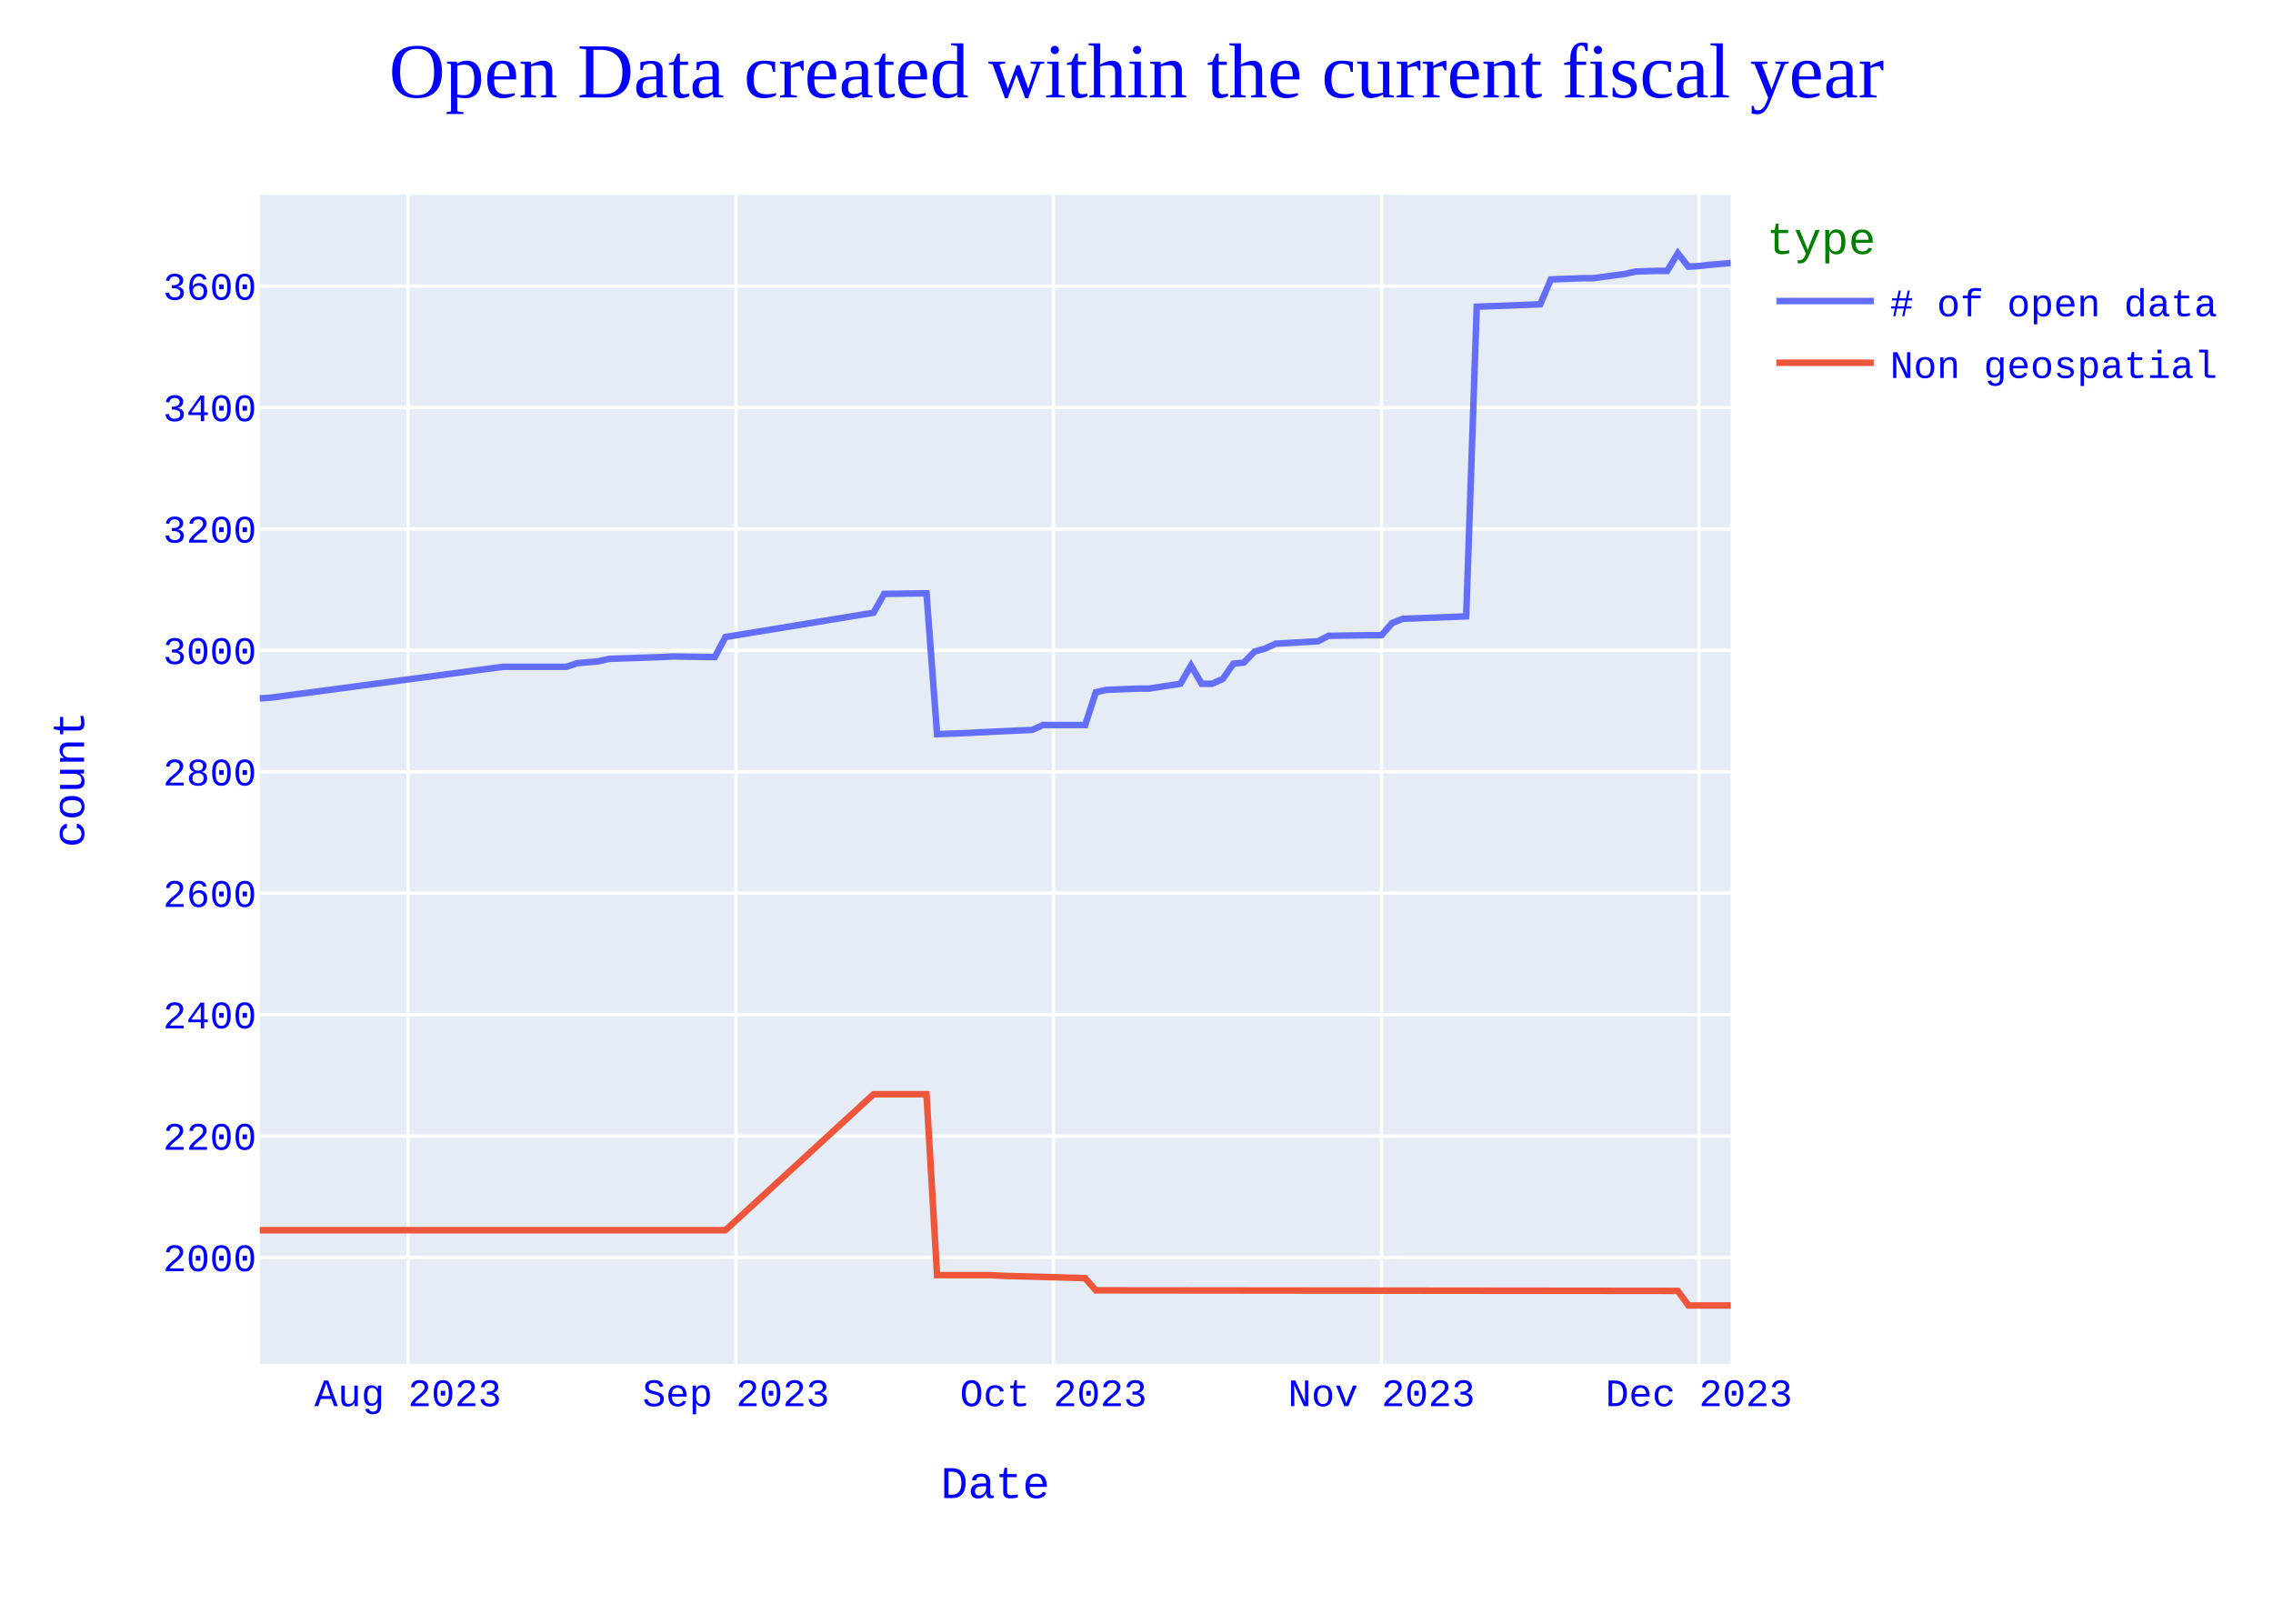
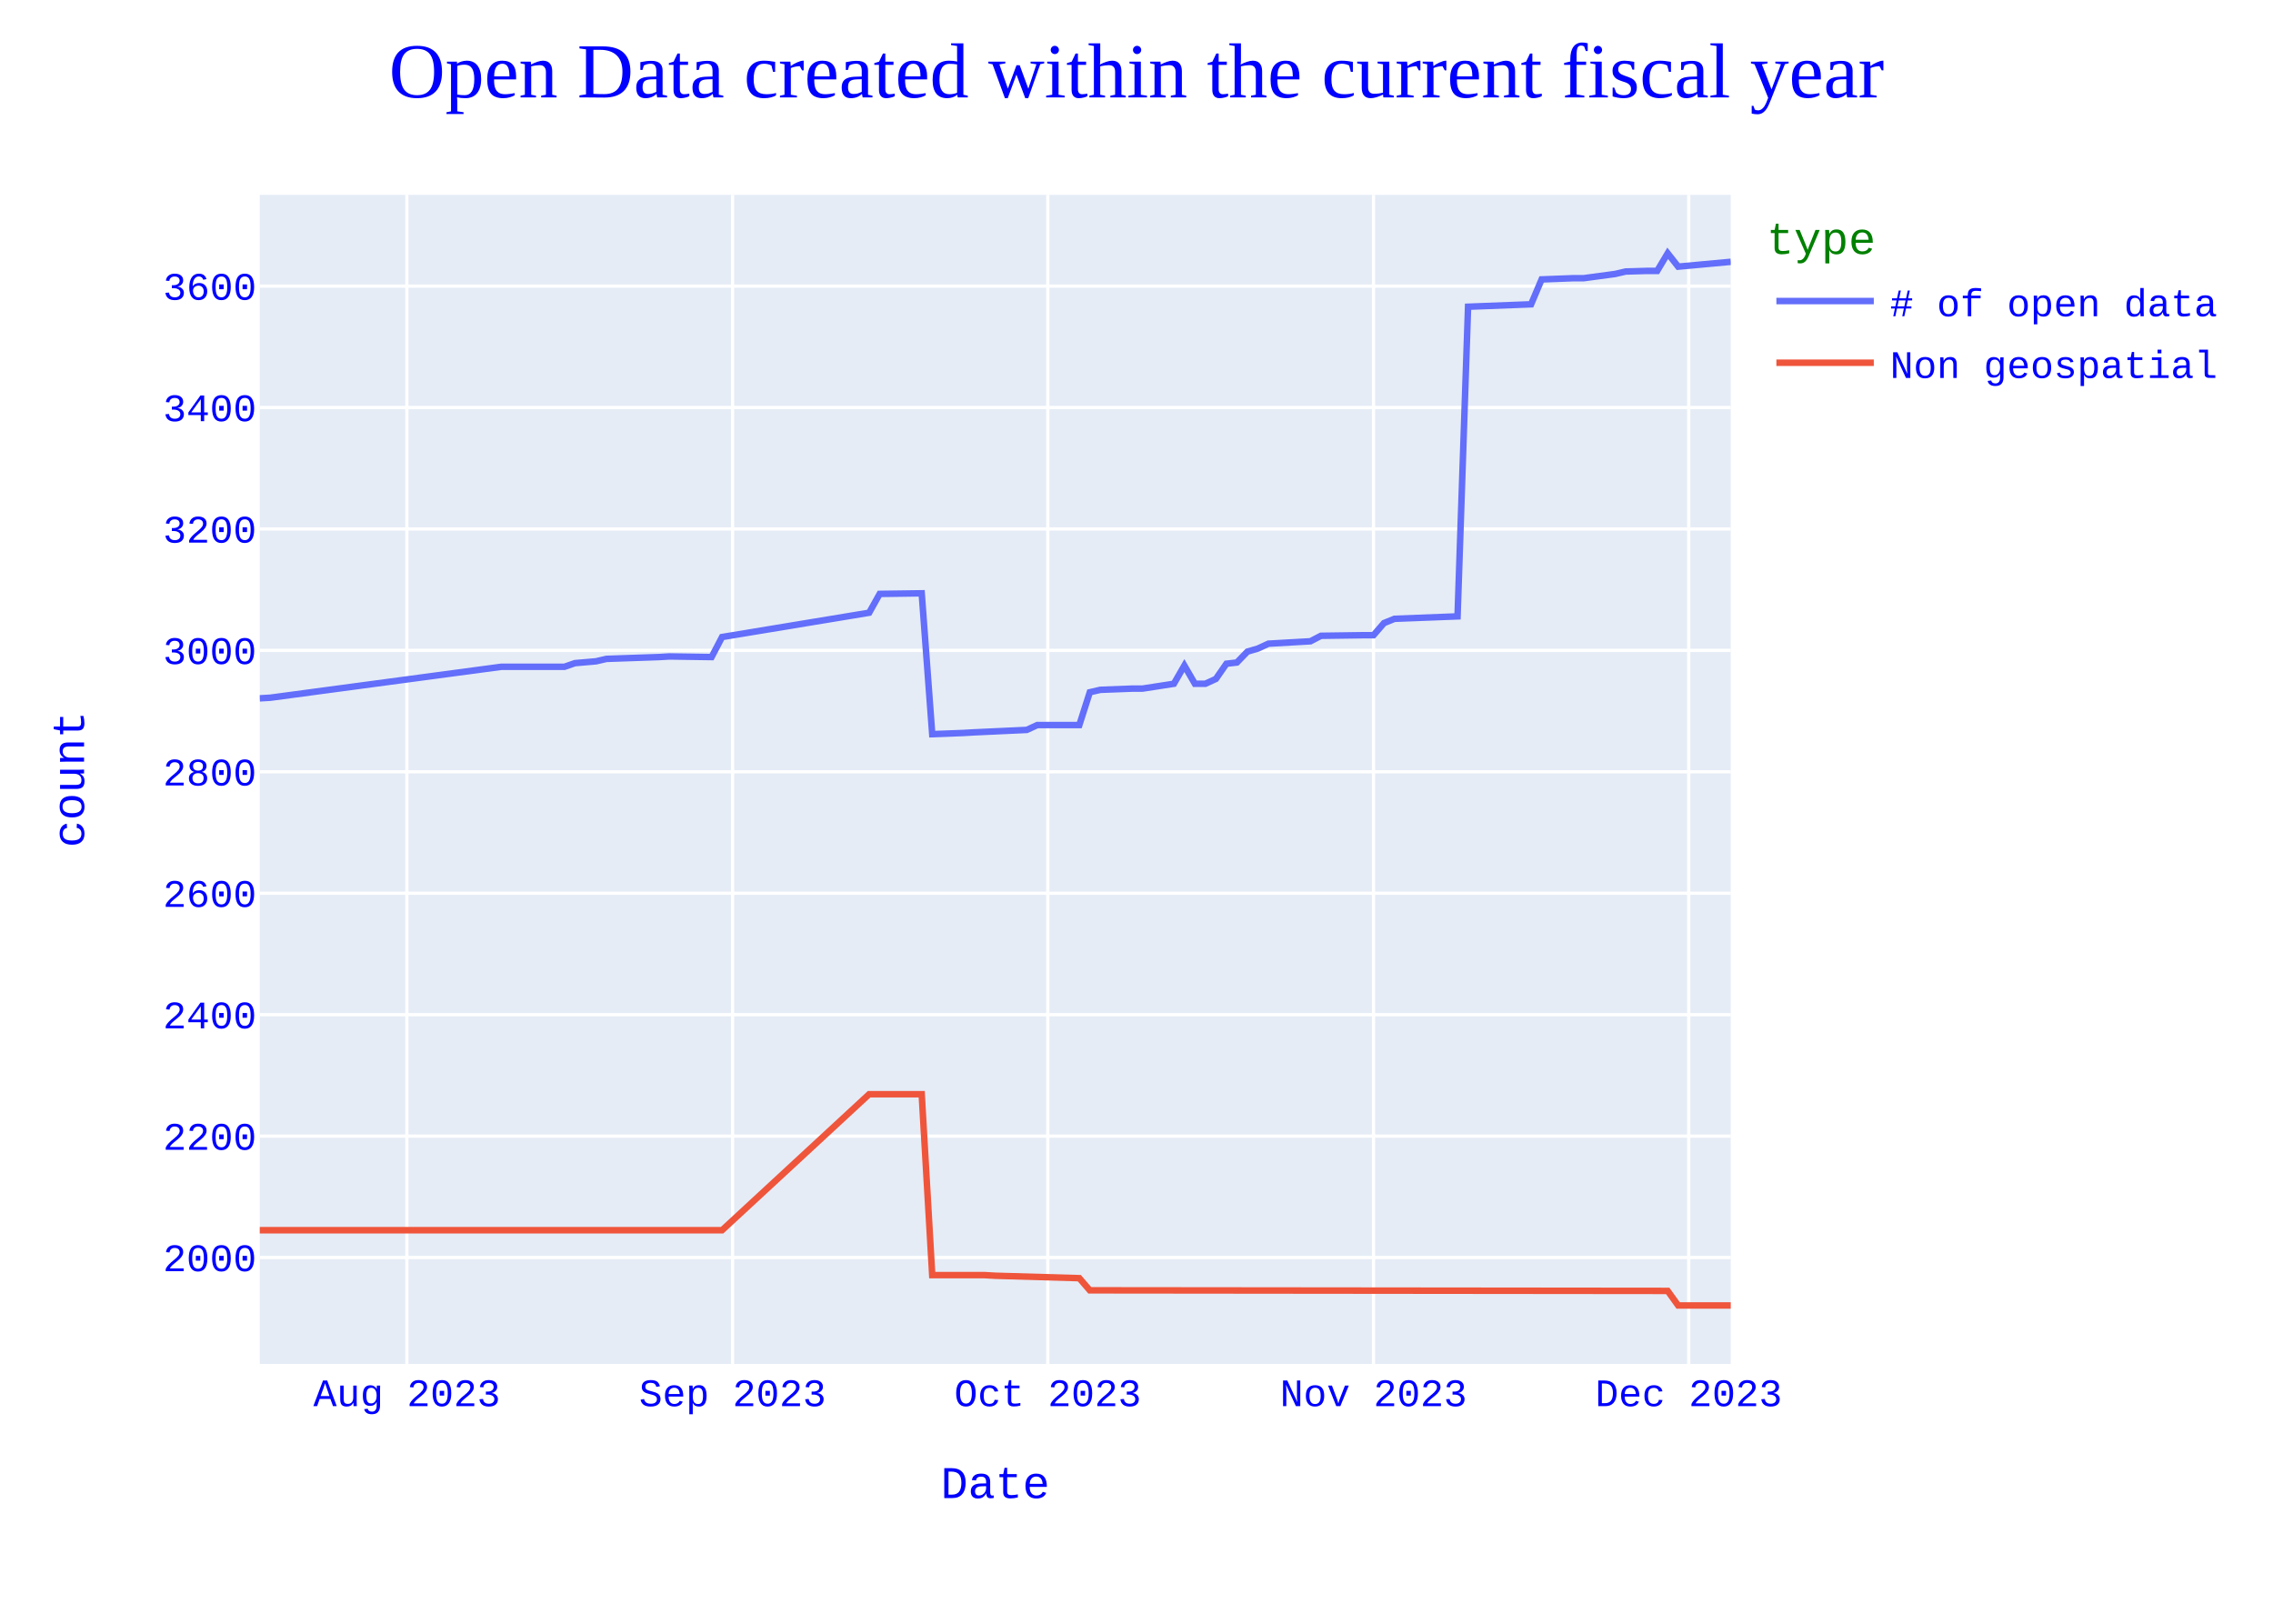
<svg xmlns="http://www.w3.org/2000/svg" class="main-svg" width="700" height="500" style="" viewBox="0 0 700 500">
  <rect x="0" y="0" width="700" height="500" style="fill: rgb(255, 255, 255); fill-opacity: 1;" />
-   <defs id="defs-d54c3e">
+   <defs id="defs-674651">
    <g class="clips">
-       <clipPath id="clipd54c3exyplot" class="plotclip">
+       <clipPath id="clip674651xyplot" class="plotclip">
        <rect width="453" height="360" />
      </clipPath>
-       <clipPath class="axesclip" id="clipd54c3ex">
+       <clipPath class="axesclip" id="clip674651x">
        <rect x="80" y="0" width="453" height="500" />
      </clipPath>
-       <clipPath class="axesclip" id="clipd54c3ey">
+       <clipPath class="axesclip" id="clip674651y">
        <rect x="0" y="60" width="700" height="360" />
      </clipPath>
-       <clipPath class="axesclip" id="clipd54c3exy">
+       <clipPath class="axesclip" id="clip674651xy">
        <rect x="80" y="60" width="453" height="360" />
      </clipPath>
    </g>
    <g class="gradients" />
    <g class="patterns" />
  </defs>
  <g class="bglayer">
    <rect class="bg" x="80" y="60" width="453" height="360" style="fill: rgb(229, 236, 246); fill-opacity: 1; stroke-width: 0;" />
  </g>
  <g class="layer-below">
    <g class="imagelayer" />
    <g class="shapelayer" />
  </g>
  <g class="cartesianlayer">
    <g class="subplot xy">
      <g class="layer-subplot">
        <g class="shapelayer" />
        <g class="imagelayer" />
      </g>
      <g class="minor-gridlayer">
        <g class="x" />
        <g class="y" />
      </g>
      <g class="gridlayer">
        <g class="x">
-           <path class="xgrid crisp" transform="translate(125.63,0)" d="M0,60v360" style="stroke: rgb(255, 255, 255); stroke-opacity: 1; stroke-width: 1px;" />
-           <path class="xgrid crisp" transform="translate(226.65,0)" d="M0,60v360" style="stroke: rgb(255, 255, 255); stroke-opacity: 1; stroke-width: 1px;" />
-           <path class="xgrid crisp" transform="translate(324.42,0)" d="M0,60v360" style="stroke: rgb(255, 255, 255); stroke-opacity: 1; stroke-width: 1px;" />
-           <path class="xgrid crisp" transform="translate(425.45,0)" d="M0,60v360" style="stroke: rgb(255, 255, 255); stroke-opacity: 1; stroke-width: 1px;" />
-           <path class="xgrid crisp" transform="translate(523.22,0)" d="M0,60v360" style="stroke: rgb(255, 255, 255); stroke-opacity: 1; stroke-width: 1px;" />
+           <path class="xgrid crisp" transform="translate(125.3,0)" d="M0,60v360" style="stroke: rgb(255, 255, 255); stroke-opacity: 1; stroke-width: 1px;" />
+           <path class="xgrid crisp" transform="translate(225.61,0)" d="M0,60v360" style="stroke: rgb(255, 255, 255); stroke-opacity: 1; stroke-width: 1px;" />
+           <path class="xgrid crisp" transform="translate(322.68,0)" d="M0,60v360" style="stroke: rgb(255, 255, 255); stroke-opacity: 1; stroke-width: 1px;" />
+           <path class="xgrid crisp" transform="translate(422.99,0)" d="M0,60v360" style="stroke: rgb(255, 255, 255); stroke-opacity: 1; stroke-width: 1px;" />
+           <path class="xgrid crisp" transform="translate(520.06,0)" d="M0,60v360" style="stroke: rgb(255, 255, 255); stroke-opacity: 1; stroke-width: 1px;" />
        </g>
        <g class="y">
          <path class="ygrid crisp" transform="translate(0,387.23)" d="M80,0h453" style="stroke: rgb(255, 255, 255); stroke-opacity: 1; stroke-width: 1px;" />
          <path class="ygrid crisp" transform="translate(0,349.84)" d="M80,0h453" style="stroke: rgb(255, 255, 255); stroke-opacity: 1; stroke-width: 1px;" />
          <path class="ygrid crisp" transform="translate(0,312.45)" d="M80,0h453" style="stroke: rgb(255, 255, 255); stroke-opacity: 1; stroke-width: 1px;" />
          <path class="ygrid crisp" transform="translate(0,275.05)" d="M80,0h453" style="stroke: rgb(255, 255, 255); stroke-opacity: 1; stroke-width: 1px;" />
          <path class="ygrid crisp" transform="translate(0,237.66)" d="M80,0h453" style="stroke: rgb(255, 255, 255); stroke-opacity: 1; stroke-width: 1px;" />
          <path class="ygrid crisp" transform="translate(0,200.27)" d="M80,0h453" style="stroke: rgb(255, 255, 255); stroke-opacity: 1; stroke-width: 1px;" />
          <path class="ygrid crisp" transform="translate(0,162.88)" d="M80,0h453" style="stroke: rgb(255, 255, 255); stroke-opacity: 1; stroke-width: 1px;" />
          <path class="ygrid crisp" transform="translate(0,125.49)" d="M80,0h453" style="stroke: rgb(255, 255, 255); stroke-opacity: 1; stroke-width: 1px;" />
          <path class="ygrid crisp" transform="translate(0,88.1)" d="M80,0h453" style="stroke: rgb(255, 255, 255); stroke-opacity: 1; stroke-width: 1px;" />
        </g>
      </g>
      <g class="zerolinelayer" />
      <path class="xlines-below" />
      <path class="ylines-below" />
      <g class="overlines-below" />
      <g class="xaxislayer-below" />
      <g class="yaxislayer-below" />
      <g class="overaxes-below" />
-       <g class="plot" transform="translate(80,60)" clip-path="url(#clipd54c3exyplot)">
+       <g class="plot" transform="translate(80,60)" clip-path="url(#clip674651xyplot)">
        <g class="scatterlayer mlayer">
-           <g class="trace scatter trace2ae612" style="stroke-miterlimit: 2; opacity: 1;">
+           <g class="trace scatter traceb9ba83" style="stroke-miterlimit: 2; opacity: 1;">
            <g class="fills" />
            <g class="errorbars" />
            <g class="lines">
-               <path class="js-line" d="M453,20.99L446.48,21.55L443.22,21.93L439.96,22.11L436.71,18L433.45,23.42L430.19,23.42L423.67,23.61L420.41,24.36L410.63,25.67L407.37,25.67L397.6,26.04L394.34,33.7L374.78,34.45L371.53,129.8L351.97,130.55L348.71,131.86L345.45,135.6L342.19,135.6L329.16,135.78L325.9,137.47L312.86,138.21L309.6,139.71L306.35,140.65L303.09,144.01L299.83,144.38L296.57,149.06L293.31,150.55L290.05,150.55L286.79,144.95L283.53,150.55L273.76,152.05L270.5,152.05L260.72,152.42L257.46,153.17L254.2,163.27L250.94,163.27L241.17,163.27L237.91,164.76L221.61,165.51L218.35,165.7L208.58,166.07L205.32,122.7L192.28,122.88L189.02,128.68L143.4,136.16L140.14,142.33L127.1,142.14L123.84,142.33L107.55,142.89L104.29,143.64L97.77,144.2L94.51,145.32L74.96,145.32L3.26,154.85L0,155.04" style="vector-effect: none; fill: none; stroke: rgb(99, 110, 250); stroke-opacity: 1; stroke-width: 2px; opacity: 1;" />
+               <path class="js-line" d="M453,20.62L436.82,22.11L433.59,18L430.35,23.42L427.11,23.42L420.64,23.61L417.41,24.36L407.7,25.67L404.46,25.67L394.76,26.04L391.52,33.7L372.11,34.45L368.87,129.8L349.46,130.55L346.22,131.86L342.99,135.6L339.75,135.6L326.81,135.78L323.57,137.47L310.63,138.21L307.39,139.71L304.16,140.65L300.92,144.01L297.69,144.38L294.45,149.06L291.21,150.55L287.98,150.55L284.74,144.95L281.51,150.55L271.8,152.05L268.56,152.05L258.86,152.42L255.62,153.17L252.39,163.27L249.15,163.27L239.44,163.27L236.21,164.76L220.03,165.51L216.79,165.7L207.09,166.07L203.85,122.7L190.91,122.88L187.67,128.68L142.37,136.16L139.14,142.33L126.19,142.14L122.96,142.33L106.78,142.89L103.54,143.64L97.07,144.2L93.84,145.32L74.42,145.32L3.24,154.85L0,155.04" style="vector-effect: none; fill: none; stroke: rgb(99, 110, 250); stroke-opacity: 1; stroke-width: 2px; opacity: 1;" />
            </g>
            <g class="points" />
            <g class="text" />
          </g>
-           <g class="trace scatter trace749840" style="stroke-miterlimit: 2; opacity: 1;">
+           <g class="trace scatter tracec84ce0" style="stroke-miterlimit: 2; opacity: 1;">
            <g class="fills" />
            <g class="errorbars" />
            <g class="lines">
-               <path class="js-line" d="M453,342L439.96,342L436.71,337.51L257.46,337.33L254.2,333.59L228.13,332.84L224.87,332.65L208.58,332.65L205.32,276.94L189.02,276.94L143.4,318.82L0,318.82" style="vector-effect: none; fill: none; stroke: rgb(239, 85, 59); stroke-opacity: 1; stroke-width: 2px; opacity: 1;" />
+               <path class="js-line" d="M453,342L436.82,342L433.59,337.51L255.62,337.33L252.39,333.59L226.5,332.84L223.26,332.65L207.09,332.65L203.85,276.94L187.67,276.94L142.37,318.82L0,318.82" style="vector-effect: none; fill: none; stroke: rgb(239, 85, 59); stroke-opacity: 1; stroke-width: 2px; opacity: 1;" />
            </g>
            <g class="points" />
            <g class="text" />
          </g>
        </g>
      </g>
      <g class="overplot" />
      <path class="xlines-above crisp" d="M0,0" style="fill: none;" />
      <path class="ylines-above crisp" d="M0,0" style="fill: none;" />
      <g class="overlines-above" />
      <g class="xaxislayer-above">
        <g class="xtick">
-           <text text-anchor="middle" x="0" y="433" transform="translate(125.63,0)" style="font-family: 'Courier New'; font-size: 12px; fill: rgb(0, 0, 255); fill-opacity: 1; white-space: pre; opacity: 1;">Aug 2023</text>
-         </g>
-         <g class="xtick">
-           <text text-anchor="middle" x="0" y="433" style="font-family: 'Courier New'; font-size: 12px; fill: rgb(0, 0, 255); fill-opacity: 1; white-space: pre; opacity: 1;" transform="translate(226.65,0)">Sep 2023</text>
-         </g>
-         <g class="xtick">
-           <text text-anchor="middle" x="0" y="433" style="font-family: 'Courier New'; font-size: 12px; fill: rgb(0, 0, 255); fill-opacity: 1; white-space: pre; opacity: 1;" transform="translate(324.42,0)">Oct 2023</text>
-         </g>
-         <g class="xtick">
-           <text text-anchor="middle" x="0" y="433" style="font-family: 'Courier New'; font-size: 12px; fill: rgb(0, 0, 255); fill-opacity: 1; white-space: pre; opacity: 1;" transform="translate(425.45,0)">Nov 2023</text>
-         </g>
-         <g class="xtick">
-           <text text-anchor="middle" x="0" y="433" style="font-family: 'Courier New'; font-size: 12px; fill: rgb(0, 0, 255); fill-opacity: 1; white-space: pre; opacity: 1;" transform="translate(523.22,0)">Dec 2023</text>
+           <text text-anchor="middle" x="0" y="433" transform="translate(125.3,0)" style="font-family: 'Courier New'; font-size: 12px; fill: rgb(0, 0, 255); fill-opacity: 1; white-space: pre; opacity: 1;">Aug 2023</text>
+         </g>
+         <g class="xtick">
+           <text text-anchor="middle" x="0" y="433" style="font-family: 'Courier New'; font-size: 12px; fill: rgb(0, 0, 255); fill-opacity: 1; white-space: pre; opacity: 1;" transform="translate(225.61,0)">Sep 2023</text>
+         </g>
+         <g class="xtick">
+           <text text-anchor="middle" x="0" y="433" style="font-family: 'Courier New'; font-size: 12px; fill: rgb(0, 0, 255); fill-opacity: 1; white-space: pre; opacity: 1;" transform="translate(322.68,0)">Oct 2023</text>
+         </g>
+         <g class="xtick">
+           <text text-anchor="middle" x="0" y="433" style="font-family: 'Courier New'; font-size: 12px; fill: rgb(0, 0, 255); fill-opacity: 1; white-space: pre; opacity: 1;" transform="translate(422.99,0)">Nov 2023</text>
+         </g>
+         <g class="xtick">
+           <text text-anchor="middle" x="0" y="433" style="font-family: 'Courier New'; font-size: 12px; fill: rgb(0, 0, 255); fill-opacity: 1; white-space: pre; opacity: 1;" transform="translate(520.06,0)">Dec 2023</text>
        </g>
      </g>
      <g class="yaxislayer-above">
        <g class="ytick">
          <text text-anchor="end" x="79" y="4.2" transform="translate(0,387.23)" style="font-family: 'Courier New'; font-size: 12px; fill: rgb(0, 0, 255); fill-opacity: 1; white-space: pre; opacity: 1;">2000</text>
        </g>
        <g class="ytick">
          <text text-anchor="end" x="79" y="4.2" style="font-family: 'Courier New'; font-size: 12px; fill: rgb(0, 0, 255); fill-opacity: 1; white-space: pre; opacity: 1;" transform="translate(0,349.84)">2200</text>
        </g>
        <g class="ytick">
          <text text-anchor="end" x="79" y="4.2" style="font-family: 'Courier New'; font-size: 12px; fill: rgb(0, 0, 255); fill-opacity: 1; white-space: pre; opacity: 1;" transform="translate(0,312.45)">2400</text>
        </g>
        <g class="ytick">
          <text text-anchor="end" x="79" y="4.2" style="font-family: 'Courier New'; font-size: 12px; fill: rgb(0, 0, 255); fill-opacity: 1; white-space: pre; opacity: 1;" transform="translate(0,275.05)">2600</text>
        </g>
        <g class="ytick">
          <text text-anchor="end" x="79" y="4.2" style="font-family: 'Courier New'; font-size: 12px; fill: rgb(0, 0, 255); fill-opacity: 1; white-space: pre; opacity: 1;" transform="translate(0,237.66)">2800</text>
        </g>
        <g class="ytick">
          <text text-anchor="end" x="79" y="4.2" style="font-family: 'Courier New'; font-size: 12px; fill: rgb(0, 0, 255); fill-opacity: 1; white-space: pre; opacity: 1;" transform="translate(0,200.27)">3000</text>
        </g>
        <g class="ytick">
          <text text-anchor="end" x="79" y="4.2" style="font-family: 'Courier New'; font-size: 12px; fill: rgb(0, 0, 255); fill-opacity: 1; white-space: pre; opacity: 1;" transform="translate(0,162.88)">3200</text>
        </g>
        <g class="ytick">
          <text text-anchor="end" x="79" y="4.2" style="font-family: 'Courier New'; font-size: 12px; fill: rgb(0, 0, 255); fill-opacity: 1; white-space: pre; opacity: 1;" transform="translate(0,125.49)">3400</text>
        </g>
        <g class="ytick">
          <text text-anchor="end" x="79" y="4.2" style="font-family: 'Courier New'; font-size: 12px; fill: rgb(0, 0, 255); fill-opacity: 1; white-space: pre; opacity: 1;" transform="translate(0,88.1)">3600</text>
        </g>
      </g>
      <g class="overaxes-above" />
    </g>
  </g>
  <g class="polarlayer" />
  <g class="smithlayer" />
  <g class="ternarylayer" />
  <g class="geolayer" />
  <g class="funnelarealayer" />
  <g class="pielayer" />
  <g class="iciclelayer" />
  <g class="treemaplayer" />
  <g class="sunburstlayer" />
  <g class="glimages" />
-   <defs id="topdefs-d54c3e">
+   <defs id="topdefs-674651">
    <g class="clips" />
-     <clipPath id="legendd54c3e">
+     <clipPath id="legend674651">
      <rect width="146" height="67" x="0" y="0" />
    </clipPath>
  </defs>
  <g class="layer-above">
    <g class="imagelayer" />
    <g class="shapelayer" />
  </g>
  <g class="infolayer">
    <g class="legend" pointer-events="all" transform="translate(542.06,60)">
      <rect class="bg" shape-rendering="crispEdges" style="stroke: rgb(68, 68, 68); stroke-opacity: 1; fill: rgb(255, 255, 255); fill-opacity: 1; stroke-width: 0px;" width="146" height="67" x="0" y="0" />
-       <g class="scrollbox" transform="" clip-path="url(#legendd54c3e)">
+       <g class="scrollbox" transform="" clip-path="url(#legend674651)">
        <text class="legendtitletext" text-anchor="start" x="2" y="18.2" style="font-family: 'Courier New'; font-size: 14px; fill: rgb(0, 128, 0); fill-opacity: 1; white-space: pre;">type</text>
        <g class="groups" transform="">
          <g class="traces" transform="translate(0,32.7)" style="opacity: 1;">
            <text class="legendtext" text-anchor="start" x="40" y="4.68" style="font-family: 'Courier New'; font-size: 12px; fill: rgb(0, 0, 255); fill-opacity: 1; white-space: pre;"># of open data</text>
            <g class="layers" style="opacity: 1;">
              <g class="legendfill" />
              <g class="legendlines">
                <path class="js-line" d="M5,0h30" style="fill: none; stroke: rgb(99, 110, 250); stroke-opacity: 1; stroke-width: 2px;" />
              </g>
              <g class="legendsymbols">
                <g class="legendpoints" />
              </g>
            </g>
            <rect class="legendtoggle" x="0" y="-9.5" width="140.828" height="19" style="fill: rgb(0, 0, 0); fill-opacity: 0;" />
          </g>
        </g>
        <g class="groups" transform="">
          <g class="traces" transform="translate(0,51.7)" style="opacity: 1;">
            <text class="legendtext" text-anchor="start" x="40" y="4.68" style="font-family: 'Courier New'; font-size: 12px; fill: rgb(0, 0, 255); fill-opacity: 1; white-space: pre;">Non geospatial</text>
            <g class="layers" style="opacity: 1;">
              <g class="legendfill" />
              <g class="legendlines">
                <path class="js-line" d="M5,0h30" style="fill: none; stroke: rgb(239, 85, 59); stroke-opacity: 1; stroke-width: 2px;" />
              </g>
              <g class="legendsymbols">
                <g class="legendpoints" />
              </g>
            </g>
            <rect class="legendtoggle" x="0" y="-9.5" width="140.828" height="19" style="fill: rgb(0, 0, 0); fill-opacity: 0;" />
          </g>
        </g>
      </g>
      <rect class="scrollbar" rx="20" ry="3" width="0" height="0" style="fill: rgb(128, 139, 164); fill-opacity: 1;" x="0" y="0" />
    </g>
    <g class="g-gtitle">
      <text class="gtitle" x="350" y="30" text-anchor="middle" dy="0em" style="font-family: 'Times New Roman'; font-size: 24px; fill: rgb(0, 0, 255); opacity: 1; font-weight: normal; white-space: pre;">Open Data created within the current fiscal year</text>
    </g>
    <g class="g-xtitle">
      <text class="xtitle" x="306.5" y="461.3" text-anchor="middle" style="font-family: 'Courier New'; font-size: 14px; fill: rgb(0, 0, 255); opacity: 1; font-weight: normal; white-space: pre;">Date</text>
    </g>
    <g class="g-ytitle">
      <text class="ytitle" transform="rotate(-90,25.8875,240)" x="25.888" y="240" text-anchor="middle" style="font-family: 'Courier New'; font-size: 14px; fill: rgb(0, 0, 255); opacity: 1; font-weight: normal; white-space: pre;">count</text>
    </g>
  </g>
</svg>
